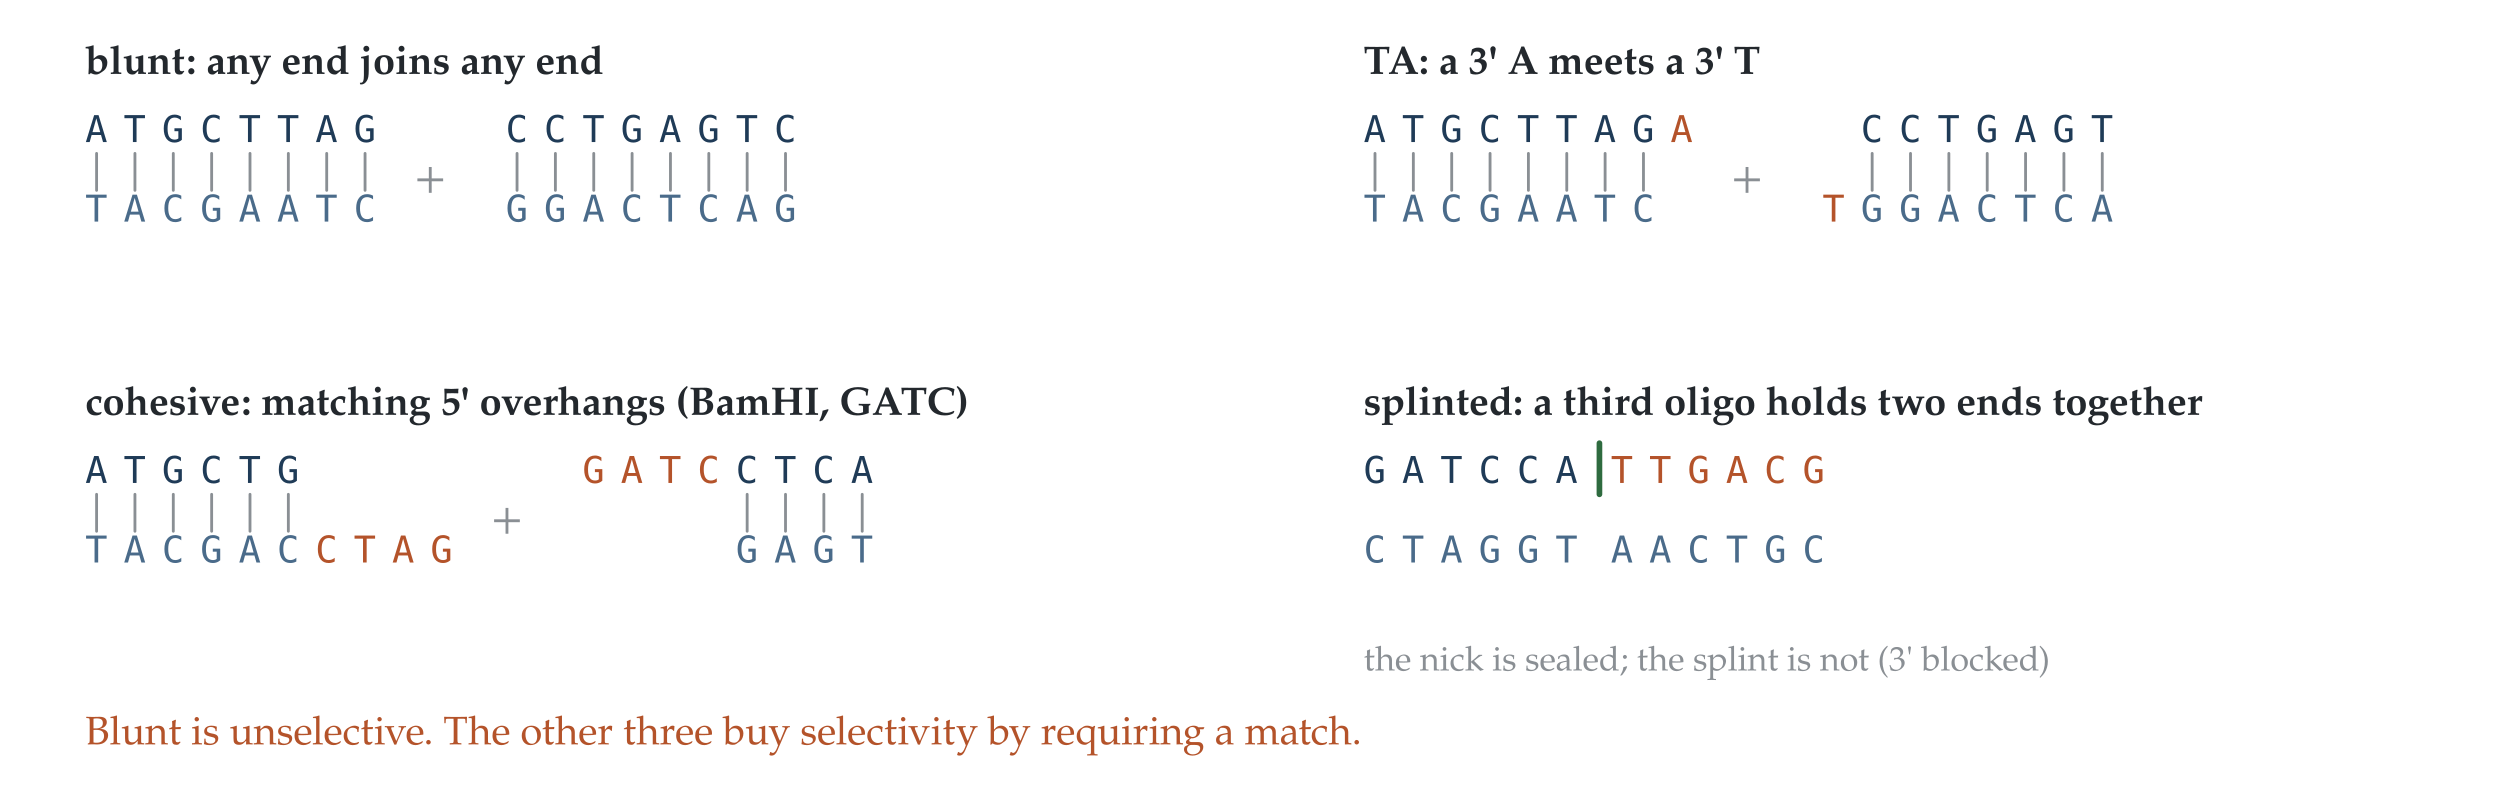
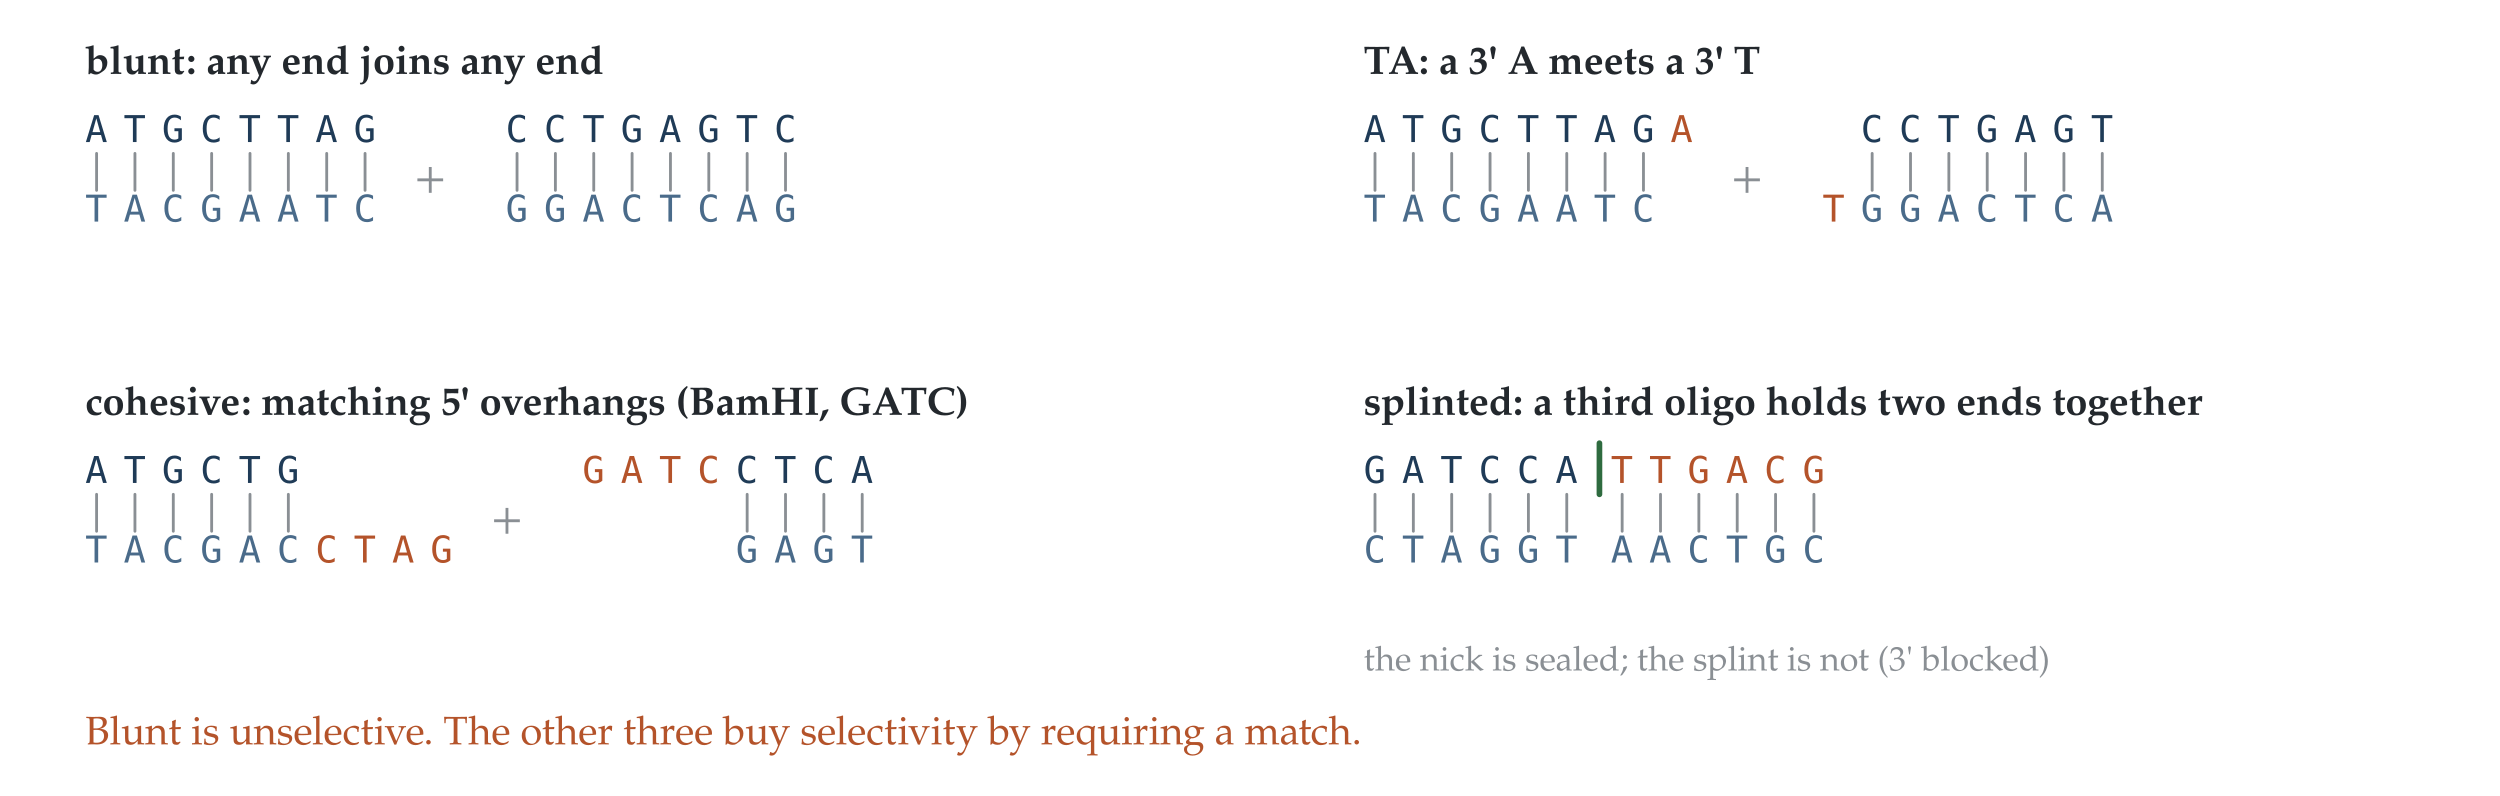
<svg xmlns="http://www.w3.org/2000/svg" viewBox="0 0 880 280" width="880" height="280" font-family="&quot;Palatino Linotype&quot;, &quot;Book Antiqua&quot;, Palatino, FreeSerif, serif" fill="#23282d">
  <rect width="880" height="280" fill="none" />
  <text x="30" y="26" font-size="14" fill="#23282d" font-weight="bold">blunt: any end joins any end</text>
  <text x="30.0" y="50" font-size="13" fill="#1f3b57" font-family="ui-monospace, &quot;DejaVu Sans Mono&quot;, &quot;Courier New&quot;, monospace">A</text>
  <text x="43.5" y="50" font-size="13" fill="#1f3b57" font-family="ui-monospace, &quot;DejaVu Sans Mono&quot;, &quot;Courier New&quot;, monospace">T</text>
  <text x="57.0" y="50" font-size="13" fill="#1f3b57" font-family="ui-monospace, &quot;DejaVu Sans Mono&quot;, &quot;Courier New&quot;, monospace">G</text>
  <text x="70.5" y="50" font-size="13" fill="#1f3b57" font-family="ui-monospace, &quot;DejaVu Sans Mono&quot;, &quot;Courier New&quot;, monospace">C</text>
  <text x="84.0" y="50" font-size="13" fill="#1f3b57" font-family="ui-monospace, &quot;DejaVu Sans Mono&quot;, &quot;Courier New&quot;, monospace">T</text>
  <text x="97.5" y="50" font-size="13" fill="#1f3b57" font-family="ui-monospace, &quot;DejaVu Sans Mono&quot;, &quot;Courier New&quot;, monospace">T</text>
  <text x="111.0" y="50" font-size="13" fill="#1f3b57" font-family="ui-monospace, &quot;DejaVu Sans Mono&quot;, &quot;Courier New&quot;, monospace">A</text>
  <text x="124.5" y="50" font-size="13" fill="#1f3b57" font-family="ui-monospace, &quot;DejaVu Sans Mono&quot;, &quot;Courier New&quot;, monospace">G</text>
  <text x="30.0" y="78" font-size="13" fill="#4a6b8a" font-family="ui-monospace, &quot;DejaVu Sans Mono&quot;, &quot;Courier New&quot;, monospace">T</text>
  <text x="43.5" y="78" font-size="13" fill="#4a6b8a" font-family="ui-monospace, &quot;DejaVu Sans Mono&quot;, &quot;Courier New&quot;, monospace">A</text>
  <text x="57.0" y="78" font-size="13" fill="#4a6b8a" font-family="ui-monospace, &quot;DejaVu Sans Mono&quot;, &quot;Courier New&quot;, monospace">C</text>
  <text x="70.5" y="78" font-size="13" fill="#4a6b8a" font-family="ui-monospace, &quot;DejaVu Sans Mono&quot;, &quot;Courier New&quot;, monospace">G</text>
  <text x="84.0" y="78" font-size="13" fill="#4a6b8a" font-family="ui-monospace, &quot;DejaVu Sans Mono&quot;, &quot;Courier New&quot;, monospace">A</text>
  <text x="97.5" y="78" font-size="13" fill="#4a6b8a" font-family="ui-monospace, &quot;DejaVu Sans Mono&quot;, &quot;Courier New&quot;, monospace">A</text>
  <text x="111.0" y="78" font-size="13" fill="#4a6b8a" font-family="ui-monospace, &quot;DejaVu Sans Mono&quot;, &quot;Courier New&quot;, monospace">T</text>
  <text x="124.5" y="78" font-size="13" fill="#4a6b8a" font-family="ui-monospace, &quot;DejaVu Sans Mono&quot;, &quot;Courier New&quot;, monospace">C</text>
  <line x1="34.0" y1="54" x2="34.0" y2="67" stroke="#8a8f94" stroke-width="1" stroke-linecap="round" />
  <line x1="47.5" y1="54" x2="47.5" y2="67" stroke="#8a8f94" stroke-width="1" stroke-linecap="round" />
  <line x1="61.0" y1="54" x2="61.0" y2="67" stroke="#8a8f94" stroke-width="1" stroke-linecap="round" />
  <line x1="74.5" y1="54" x2="74.5" y2="67" stroke="#8a8f94" stroke-width="1" stroke-linecap="round" />
  <line x1="88.0" y1="54" x2="88.0" y2="67" stroke="#8a8f94" stroke-width="1" stroke-linecap="round" />
  <line x1="101.5" y1="54" x2="101.5" y2="67" stroke="#8a8f94" stroke-width="1" stroke-linecap="round" />
  <line x1="115.0" y1="54" x2="115.0" y2="67" stroke="#8a8f94" stroke-width="1" stroke-linecap="round" />
  <line x1="128.5" y1="54" x2="128.5" y2="67" stroke="#8a8f94" stroke-width="1" stroke-linecap="round" />
  <text x="178.0" y="50" font-size="13" fill="#1f3b57" font-family="ui-monospace, &quot;DejaVu Sans Mono&quot;, &quot;Courier New&quot;, monospace">C</text>
  <text x="191.5" y="50" font-size="13" fill="#1f3b57" font-family="ui-monospace, &quot;DejaVu Sans Mono&quot;, &quot;Courier New&quot;, monospace">C</text>
  <text x="205.0" y="50" font-size="13" fill="#1f3b57" font-family="ui-monospace, &quot;DejaVu Sans Mono&quot;, &quot;Courier New&quot;, monospace">T</text>
  <text x="218.5" y="50" font-size="13" fill="#1f3b57" font-family="ui-monospace, &quot;DejaVu Sans Mono&quot;, &quot;Courier New&quot;, monospace">G</text>
  <text x="232.0" y="50" font-size="13" fill="#1f3b57" font-family="ui-monospace, &quot;DejaVu Sans Mono&quot;, &quot;Courier New&quot;, monospace">A</text>
  <text x="245.5" y="50" font-size="13" fill="#1f3b57" font-family="ui-monospace, &quot;DejaVu Sans Mono&quot;, &quot;Courier New&quot;, monospace">G</text>
  <text x="259.0" y="50" font-size="13" fill="#1f3b57" font-family="ui-monospace, &quot;DejaVu Sans Mono&quot;, &quot;Courier New&quot;, monospace">T</text>
  <text x="272.5" y="50" font-size="13" fill="#1f3b57" font-family="ui-monospace, &quot;DejaVu Sans Mono&quot;, &quot;Courier New&quot;, monospace">C</text>
  <text x="178.0" y="78" font-size="13" fill="#4a6b8a" font-family="ui-monospace, &quot;DejaVu Sans Mono&quot;, &quot;Courier New&quot;, monospace">G</text>
  <text x="191.5" y="78" font-size="13" fill="#4a6b8a" font-family="ui-monospace, &quot;DejaVu Sans Mono&quot;, &quot;Courier New&quot;, monospace">G</text>
  <text x="205.0" y="78" font-size="13" fill="#4a6b8a" font-family="ui-monospace, &quot;DejaVu Sans Mono&quot;, &quot;Courier New&quot;, monospace">A</text>
  <text x="218.5" y="78" font-size="13" fill="#4a6b8a" font-family="ui-monospace, &quot;DejaVu Sans Mono&quot;, &quot;Courier New&quot;, monospace">C</text>
  <text x="232.0" y="78" font-size="13" fill="#4a6b8a" font-family="ui-monospace, &quot;DejaVu Sans Mono&quot;, &quot;Courier New&quot;, monospace">T</text>
  <text x="245.5" y="78" font-size="13" fill="#4a6b8a" font-family="ui-monospace, &quot;DejaVu Sans Mono&quot;, &quot;Courier New&quot;, monospace">C</text>
  <text x="259.0" y="78" font-size="13" fill="#4a6b8a" font-family="ui-monospace, &quot;DejaVu Sans Mono&quot;, &quot;Courier New&quot;, monospace">A</text>
  <text x="272.5" y="78" font-size="13" fill="#4a6b8a" font-family="ui-monospace, &quot;DejaVu Sans Mono&quot;, &quot;Courier New&quot;, monospace">G</text>
  <line x1="182.0" y1="54" x2="182.0" y2="67" stroke="#8a8f94" stroke-width="1" stroke-linecap="round" />
  <line x1="195.5" y1="54" x2="195.5" y2="67" stroke="#8a8f94" stroke-width="1" stroke-linecap="round" />
  <line x1="209.0" y1="54" x2="209.0" y2="67" stroke="#8a8f94" stroke-width="1" stroke-linecap="round" />
  <line x1="222.5" y1="54" x2="222.5" y2="67" stroke="#8a8f94" stroke-width="1" stroke-linecap="round" />
  <line x1="236.0" y1="54" x2="236.0" y2="67" stroke="#8a8f94" stroke-width="1" stroke-linecap="round" />
  <line x1="249.5" y1="54" x2="249.5" y2="67" stroke="#8a8f94" stroke-width="1" stroke-linecap="round" />
  <line x1="263.0" y1="54" x2="263.0" y2="67" stroke="#8a8f94" stroke-width="1" stroke-linecap="round" />
  <line x1="276.5" y1="54" x2="276.5" y2="67" stroke="#8a8f94" stroke-width="1" stroke-linecap="round" />
  <text x="146.0" y="68" font-size="18" fill="#8a8f94">+</text>
  <text x="480" y="26" font-size="14" fill="#23282d" font-weight="bold">TA: a 3' A meets a 3' T</text>
  <text x="480.0" y="50" font-size="13" fill="#1f3b57" font-family="ui-monospace, &quot;DejaVu Sans Mono&quot;, &quot;Courier New&quot;, monospace">A</text>
  <text x="493.5" y="50" font-size="13" fill="#1f3b57" font-family="ui-monospace, &quot;DejaVu Sans Mono&quot;, &quot;Courier New&quot;, monospace">T</text>
  <text x="507.0" y="50" font-size="13" fill="#1f3b57" font-family="ui-monospace, &quot;DejaVu Sans Mono&quot;, &quot;Courier New&quot;, monospace">G</text>
  <text x="520.5" y="50" font-size="13" fill="#1f3b57" font-family="ui-monospace, &quot;DejaVu Sans Mono&quot;, &quot;Courier New&quot;, monospace">C</text>
  <text x="534.0" y="50" font-size="13" fill="#1f3b57" font-family="ui-monospace, &quot;DejaVu Sans Mono&quot;, &quot;Courier New&quot;, monospace">T</text>
  <text x="547.5" y="50" font-size="13" fill="#1f3b57" font-family="ui-monospace, &quot;DejaVu Sans Mono&quot;, &quot;Courier New&quot;, monospace">T</text>
  <text x="561.0" y="50" font-size="13" fill="#1f3b57" font-family="ui-monospace, &quot;DejaVu Sans Mono&quot;, &quot;Courier New&quot;, monospace">A</text>
  <text x="574.5" y="50" font-size="13" fill="#1f3b57" font-family="ui-monospace, &quot;DejaVu Sans Mono&quot;, &quot;Courier New&quot;, monospace">G</text>
  <text x="588.0" y="50" font-size="13" fill="#b4532a" font-family="ui-monospace, &quot;DejaVu Sans Mono&quot;, &quot;Courier New&quot;, monospace">A</text>
  <text x="480.0" y="78" font-size="13" fill="#4a6b8a" font-family="ui-monospace, &quot;DejaVu Sans Mono&quot;, &quot;Courier New&quot;, monospace">T</text>
  <text x="493.5" y="78" font-size="13" fill="#4a6b8a" font-family="ui-monospace, &quot;DejaVu Sans Mono&quot;, &quot;Courier New&quot;, monospace">A</text>
  <text x="507.0" y="78" font-size="13" fill="#4a6b8a" font-family="ui-monospace, &quot;DejaVu Sans Mono&quot;, &quot;Courier New&quot;, monospace">C</text>
  <text x="520.5" y="78" font-size="13" fill="#4a6b8a" font-family="ui-monospace, &quot;DejaVu Sans Mono&quot;, &quot;Courier New&quot;, monospace">G</text>
  <text x="534.0" y="78" font-size="13" fill="#4a6b8a" font-family="ui-monospace, &quot;DejaVu Sans Mono&quot;, &quot;Courier New&quot;, monospace">A</text>
  <text x="547.5" y="78" font-size="13" fill="#4a6b8a" font-family="ui-monospace, &quot;DejaVu Sans Mono&quot;, &quot;Courier New&quot;, monospace">A</text>
  <text x="561.0" y="78" font-size="13" fill="#4a6b8a" font-family="ui-monospace, &quot;DejaVu Sans Mono&quot;, &quot;Courier New&quot;, monospace">T</text>
  <text x="574.5" y="78" font-size="13" fill="#4a6b8a" font-family="ui-monospace, &quot;DejaVu Sans Mono&quot;, &quot;Courier New&quot;, monospace">C</text>
  <line x1="484.0" y1="54" x2="484.0" y2="67" stroke="#8a8f94" stroke-width="1" stroke-linecap="round" />
  <line x1="497.5" y1="54" x2="497.5" y2="67" stroke="#8a8f94" stroke-width="1" stroke-linecap="round" />
  <line x1="511.0" y1="54" x2="511.0" y2="67" stroke="#8a8f94" stroke-width="1" stroke-linecap="round" />
  <line x1="524.5" y1="54" x2="524.5" y2="67" stroke="#8a8f94" stroke-width="1" stroke-linecap="round" />
  <line x1="538.0" y1="54" x2="538.0" y2="67" stroke="#8a8f94" stroke-width="1" stroke-linecap="round" />
  <line x1="551.5" y1="54" x2="551.5" y2="67" stroke="#8a8f94" stroke-width="1" stroke-linecap="round" />
  <line x1="565.0" y1="54" x2="565.0" y2="67" stroke="#8a8f94" stroke-width="1" stroke-linecap="round" />
  <line x1="578.5" y1="54" x2="578.5" y2="67" stroke="#8a8f94" stroke-width="1" stroke-linecap="round" />
  <text x="655.0" y="50" font-size="13" fill="#1f3b57" font-family="ui-monospace, &quot;DejaVu Sans Mono&quot;, &quot;Courier New&quot;, monospace">C</text>
  <text x="668.5" y="50" font-size="13" fill="#1f3b57" font-family="ui-monospace, &quot;DejaVu Sans Mono&quot;, &quot;Courier New&quot;, monospace">C</text>
  <text x="682.0" y="50" font-size="13" fill="#1f3b57" font-family="ui-monospace, &quot;DejaVu Sans Mono&quot;, &quot;Courier New&quot;, monospace">T</text>
  <text x="695.5" y="50" font-size="13" fill="#1f3b57" font-family="ui-monospace, &quot;DejaVu Sans Mono&quot;, &quot;Courier New&quot;, monospace">G</text>
  <text x="709.0" y="50" font-size="13" fill="#1f3b57" font-family="ui-monospace, &quot;DejaVu Sans Mono&quot;, &quot;Courier New&quot;, monospace">A</text>
  <text x="722.5" y="50" font-size="13" fill="#1f3b57" font-family="ui-monospace, &quot;DejaVu Sans Mono&quot;, &quot;Courier New&quot;, monospace">G</text>
  <text x="736.0" y="50" font-size="13" fill="#1f3b57" font-family="ui-monospace, &quot;DejaVu Sans Mono&quot;, &quot;Courier New&quot;, monospace">T</text>
  <text x="641.5" y="78" font-size="13" fill="#b4532a" font-family="ui-monospace, &quot;DejaVu Sans Mono&quot;, &quot;Courier New&quot;, monospace">T</text>
  <text x="655.0" y="78" font-size="13" fill="#4a6b8a" font-family="ui-monospace, &quot;DejaVu Sans Mono&quot;, &quot;Courier New&quot;, monospace">G</text>
  <text x="668.5" y="78" font-size="13" fill="#4a6b8a" font-family="ui-monospace, &quot;DejaVu Sans Mono&quot;, &quot;Courier New&quot;, monospace">G</text>
  <text x="682.0" y="78" font-size="13" fill="#4a6b8a" font-family="ui-monospace, &quot;DejaVu Sans Mono&quot;, &quot;Courier New&quot;, monospace">A</text>
  <text x="695.5" y="78" font-size="13" fill="#4a6b8a" font-family="ui-monospace, &quot;DejaVu Sans Mono&quot;, &quot;Courier New&quot;, monospace">C</text>
  <text x="709.0" y="78" font-size="13" fill="#4a6b8a" font-family="ui-monospace, &quot;DejaVu Sans Mono&quot;, &quot;Courier New&quot;, monospace">T</text>
  <text x="722.5" y="78" font-size="13" fill="#4a6b8a" font-family="ui-monospace, &quot;DejaVu Sans Mono&quot;, &quot;Courier New&quot;, monospace">C</text>
  <text x="736.0" y="78" font-size="13" fill="#4a6b8a" font-family="ui-monospace, &quot;DejaVu Sans Mono&quot;, &quot;Courier New&quot;, monospace">A</text>
  <line x1="659.0" y1="54" x2="659.0" y2="67" stroke="#8a8f94" stroke-width="1" stroke-linecap="round" />
  <line x1="672.5" y1="54" x2="672.5" y2="67" stroke="#8a8f94" stroke-width="1" stroke-linecap="round" />
  <line x1="686.0" y1="54" x2="686.0" y2="67" stroke="#8a8f94" stroke-width="1" stroke-linecap="round" />
  <line x1="699.5" y1="54" x2="699.5" y2="67" stroke="#8a8f94" stroke-width="1" stroke-linecap="round" />
  <line x1="713.0" y1="54" x2="713.0" y2="67" stroke="#8a8f94" stroke-width="1" stroke-linecap="round" />
  <line x1="726.5" y1="54" x2="726.5" y2="67" stroke="#8a8f94" stroke-width="1" stroke-linecap="round" />
  <line x1="740.0" y1="54" x2="740.0" y2="67" stroke="#8a8f94" stroke-width="1" stroke-linecap="round" />
  <text x="609.5" y="68" font-size="18" fill="#8a8f94">+</text>
  <text x="30" y="146" font-size="14" fill="#23282d" font-weight="bold">cohesive: matching 5' overhangs (BamHI, GATC)</text>
  <text x="30.0" y="170" font-size="13" fill="#1f3b57" font-family="ui-monospace, &quot;DejaVu Sans Mono&quot;, &quot;Courier New&quot;, monospace">A</text>
  <text x="43.5" y="170" font-size="13" fill="#1f3b57" font-family="ui-monospace, &quot;DejaVu Sans Mono&quot;, &quot;Courier New&quot;, monospace">T</text>
  <text x="57.0" y="170" font-size="13" fill="#1f3b57" font-family="ui-monospace, &quot;DejaVu Sans Mono&quot;, &quot;Courier New&quot;, monospace">G</text>
  <text x="70.5" y="170" font-size="13" fill="#1f3b57" font-family="ui-monospace, &quot;DejaVu Sans Mono&quot;, &quot;Courier New&quot;, monospace">C</text>
  <text x="84.0" y="170" font-size="13" fill="#1f3b57" font-family="ui-monospace, &quot;DejaVu Sans Mono&quot;, &quot;Courier New&quot;, monospace">T</text>
  <text x="97.5" y="170" font-size="13" fill="#1f3b57" font-family="ui-monospace, &quot;DejaVu Sans Mono&quot;, &quot;Courier New&quot;, monospace">G</text>
  <text x="30.0" y="198" font-size="13" fill="#4a6b8a" font-family="ui-monospace, &quot;DejaVu Sans Mono&quot;, &quot;Courier New&quot;, monospace">T</text>
  <text x="43.5" y="198" font-size="13" fill="#4a6b8a" font-family="ui-monospace, &quot;DejaVu Sans Mono&quot;, &quot;Courier New&quot;, monospace">A</text>
  <text x="57.0" y="198" font-size="13" fill="#4a6b8a" font-family="ui-monospace, &quot;DejaVu Sans Mono&quot;, &quot;Courier New&quot;, monospace">C</text>
  <text x="70.5" y="198" font-size="13" fill="#4a6b8a" font-family="ui-monospace, &quot;DejaVu Sans Mono&quot;, &quot;Courier New&quot;, monospace">G</text>
  <text x="84.0" y="198" font-size="13" fill="#4a6b8a" font-family="ui-monospace, &quot;DejaVu Sans Mono&quot;, &quot;Courier New&quot;, monospace">A</text>
  <text x="97.5" y="198" font-size="13" fill="#4a6b8a" font-family="ui-monospace, &quot;DejaVu Sans Mono&quot;, &quot;Courier New&quot;, monospace">C</text>
  <text x="111.0" y="198" font-size="13" fill="#b4532a" font-family="ui-monospace, &quot;DejaVu Sans Mono&quot;, &quot;Courier New&quot;, monospace">C</text>
  <text x="124.5" y="198" font-size="13" fill="#b4532a" font-family="ui-monospace, &quot;DejaVu Sans Mono&quot;, &quot;Courier New&quot;, monospace">T</text>
  <text x="138.0" y="198" font-size="13" fill="#b4532a" font-family="ui-monospace, &quot;DejaVu Sans Mono&quot;, &quot;Courier New&quot;, monospace">A</text>
  <text x="151.5" y="198" font-size="13" fill="#b4532a" font-family="ui-monospace, &quot;DejaVu Sans Mono&quot;, &quot;Courier New&quot;, monospace">G</text>
  <line x1="34.0" y1="174" x2="34.0" y2="187" stroke="#8a8f94" stroke-width="1" stroke-linecap="round" />
  <line x1="47.5" y1="174" x2="47.5" y2="187" stroke="#8a8f94" stroke-width="1" stroke-linecap="round" />
  <line x1="61.0" y1="174" x2="61.0" y2="187" stroke="#8a8f94" stroke-width="1" stroke-linecap="round" />
  <line x1="74.5" y1="174" x2="74.5" y2="187" stroke="#8a8f94" stroke-width="1" stroke-linecap="round" />
  <line x1="88.0" y1="174" x2="88.0" y2="187" stroke="#8a8f94" stroke-width="1" stroke-linecap="round" />
  <line x1="101.5" y1="174" x2="101.5" y2="187" stroke="#8a8f94" stroke-width="1" stroke-linecap="round" />
  <text x="205.0" y="170" font-size="13" fill="#b4532a" font-family="ui-monospace, &quot;DejaVu Sans Mono&quot;, &quot;Courier New&quot;, monospace">G</text>
  <text x="218.5" y="170" font-size="13" fill="#b4532a" font-family="ui-monospace, &quot;DejaVu Sans Mono&quot;, &quot;Courier New&quot;, monospace">A</text>
  <text x="232.0" y="170" font-size="13" fill="#b4532a" font-family="ui-monospace, &quot;DejaVu Sans Mono&quot;, &quot;Courier New&quot;, monospace">T</text>
  <text x="245.5" y="170" font-size="13" fill="#b4532a" font-family="ui-monospace, &quot;DejaVu Sans Mono&quot;, &quot;Courier New&quot;, monospace">C</text>
  <text x="259.0" y="170" font-size="13" fill="#1f3b57" font-family="ui-monospace, &quot;DejaVu Sans Mono&quot;, &quot;Courier New&quot;, monospace">C</text>
  <text x="272.5" y="170" font-size="13" fill="#1f3b57" font-family="ui-monospace, &quot;DejaVu Sans Mono&quot;, &quot;Courier New&quot;, monospace">T</text>
  <text x="286.0" y="170" font-size="13" fill="#1f3b57" font-family="ui-monospace, &quot;DejaVu Sans Mono&quot;, &quot;Courier New&quot;, monospace">C</text>
  <text x="299.5" y="170" font-size="13" fill="#1f3b57" font-family="ui-monospace, &quot;DejaVu Sans Mono&quot;, &quot;Courier New&quot;, monospace">A</text>
  <text x="259.0" y="198" font-size="13" fill="#4a6b8a" font-family="ui-monospace, &quot;DejaVu Sans Mono&quot;, &quot;Courier New&quot;, monospace">G</text>
  <text x="272.5" y="198" font-size="13" fill="#4a6b8a" font-family="ui-monospace, &quot;DejaVu Sans Mono&quot;, &quot;Courier New&quot;, monospace">A</text>
  <text x="286.0" y="198" font-size="13" fill="#4a6b8a" font-family="ui-monospace, &quot;DejaVu Sans Mono&quot;, &quot;Courier New&quot;, monospace">G</text>
  <text x="299.5" y="198" font-size="13" fill="#4a6b8a" font-family="ui-monospace, &quot;DejaVu Sans Mono&quot;, &quot;Courier New&quot;, monospace">T</text>
  <line x1="263.0" y1="174" x2="263.0" y2="187" stroke="#8a8f94" stroke-width="1" stroke-linecap="round" />
  <line x1="276.5" y1="174" x2="276.5" y2="187" stroke="#8a8f94" stroke-width="1" stroke-linecap="round" />
  <line x1="290.0" y1="174" x2="290.0" y2="187" stroke="#8a8f94" stroke-width="1" stroke-linecap="round" />
  <line x1="303.5" y1="174" x2="303.5" y2="187" stroke="#8a8f94" stroke-width="1" stroke-linecap="round" />
  <text x="173.0" y="188" font-size="18" fill="#8a8f94">+</text>
  <text x="480" y="146" font-size="14" fill="#23282d" font-weight="bold">splinted: a third oligo holds two ends together</text>
  <text x="480.0" y="170" font-size="13" fill="#1f3b57" font-family="ui-monospace, &quot;DejaVu Sans Mono&quot;, &quot;Courier New&quot;, monospace">G</text>
  <text x="493.5" y="170" font-size="13" fill="#1f3b57" font-family="ui-monospace, &quot;DejaVu Sans Mono&quot;, &quot;Courier New&quot;, monospace">A</text>
  <text x="507.0" y="170" font-size="13" fill="#1f3b57" font-family="ui-monospace, &quot;DejaVu Sans Mono&quot;, &quot;Courier New&quot;, monospace">T</text>
  <text x="520.5" y="170" font-size="13" fill="#1f3b57" font-family="ui-monospace, &quot;DejaVu Sans Mono&quot;, &quot;Courier New&quot;, monospace">C</text>
  <text x="534.0" y="170" font-size="13" fill="#1f3b57" font-family="ui-monospace, &quot;DejaVu Sans Mono&quot;, &quot;Courier New&quot;, monospace">C</text>
  <text x="547.5" y="170" font-size="13" fill="#1f3b57" font-family="ui-monospace, &quot;DejaVu Sans Mono&quot;, &quot;Courier New&quot;, monospace">A</text>
  <text x="567.0" y="170" font-size="13" fill="#b4532a" font-family="ui-monospace, &quot;DejaVu Sans Mono&quot;, &quot;Courier New&quot;, monospace">T</text>
  <text x="580.5" y="170" font-size="13" fill="#b4532a" font-family="ui-monospace, &quot;DejaVu Sans Mono&quot;, &quot;Courier New&quot;, monospace">T</text>
  <text x="594.0" y="170" font-size="13" fill="#b4532a" font-family="ui-monospace, &quot;DejaVu Sans Mono&quot;, &quot;Courier New&quot;, monospace">G</text>
  <text x="607.5" y="170" font-size="13" fill="#b4532a" font-family="ui-monospace, &quot;DejaVu Sans Mono&quot;, &quot;Courier New&quot;, monospace">A</text>
  <text x="621.0" y="170" font-size="13" fill="#b4532a" font-family="ui-monospace, &quot;DejaVu Sans Mono&quot;, &quot;Courier New&quot;, monospace">C</text>
  <text x="634.5" y="170" font-size="13" fill="#b4532a" font-family="ui-monospace, &quot;DejaVu Sans Mono&quot;, &quot;Courier New&quot;, monospace">G</text>
  <text x="480.0" y="198" font-size="13" fill="#4a6b8a" font-family="ui-monospace, &quot;DejaVu Sans Mono&quot;, &quot;Courier New&quot;, monospace">C</text>
  <text x="493.5" y="198" font-size="13" fill="#4a6b8a" font-family="ui-monospace, &quot;DejaVu Sans Mono&quot;, &quot;Courier New&quot;, monospace">T</text>
  <text x="507.0" y="198" font-size="13" fill="#4a6b8a" font-family="ui-monospace, &quot;DejaVu Sans Mono&quot;, &quot;Courier New&quot;, monospace">A</text>
  <text x="520.5" y="198" font-size="13" fill="#4a6b8a" font-family="ui-monospace, &quot;DejaVu Sans Mono&quot;, &quot;Courier New&quot;, monospace">G</text>
  <text x="534.0" y="198" font-size="13" fill="#4a6b8a" font-family="ui-monospace, &quot;DejaVu Sans Mono&quot;, &quot;Courier New&quot;, monospace">G</text>
  <text x="547.5" y="198" font-size="13" fill="#4a6b8a" font-family="ui-monospace, &quot;DejaVu Sans Mono&quot;, &quot;Courier New&quot;, monospace">T</text>
  <text x="567.0" y="198" font-size="13" fill="#4a6b8a" font-family="ui-monospace, &quot;DejaVu Sans Mono&quot;, &quot;Courier New&quot;, monospace">A</text>
  <text x="580.5" y="198" font-size="13" fill="#4a6b8a" font-family="ui-monospace, &quot;DejaVu Sans Mono&quot;, &quot;Courier New&quot;, monospace">A</text>
  <text x="594.0" y="198" font-size="13" fill="#4a6b8a" font-family="ui-monospace, &quot;DejaVu Sans Mono&quot;, &quot;Courier New&quot;, monospace">C</text>
  <text x="607.5" y="198" font-size="13" fill="#4a6b8a" font-family="ui-monospace, &quot;DejaVu Sans Mono&quot;, &quot;Courier New&quot;, monospace">T</text>
  <text x="621.0" y="198" font-size="13" fill="#4a6b8a" font-family="ui-monospace, &quot;DejaVu Sans Mono&quot;, &quot;Courier New&quot;, monospace">G</text>
  <text x="634.5" y="198" font-size="13" fill="#4a6b8a" font-family="ui-monospace, &quot;DejaVu Sans Mono&quot;, &quot;Courier New&quot;, monospace">C</text>
+   <line x1="484.0" y1="174" x2="484.0" y2="187" stroke="#8a8f94" stroke-width="1" stroke-linecap="round" />
+   <line x1="497.5" y1="174" x2="497.5" y2="187" stroke="#8a8f94" stroke-width="1" stroke-linecap="round" />
+   <line x1="511.0" y1="174" x2="511.0" y2="187" stroke="#8a8f94" stroke-width="1" stroke-linecap="round" />
+   <line x1="524.5" y1="174" x2="524.5" y2="187" stroke="#8a8f94" stroke-width="1" stroke-linecap="round" />
+   <line x1="538.0" y1="174" x2="538.0" y2="187" stroke="#8a8f94" stroke-width="1" stroke-linecap="round" />
+   <line x1="551.5" y1="174" x2="551.5" y2="187" stroke="#8a8f94" stroke-width="1" stroke-linecap="round" />
+   <line x1="571.0" y1="174" x2="571.0" y2="187" stroke="#8a8f94" stroke-width="1" stroke-linecap="round" />
+   <line x1="584.5" y1="174" x2="584.5" y2="187" stroke="#8a8f94" stroke-width="1" stroke-linecap="round" />
+   <line x1="598.0" y1="174" x2="598.0" y2="187" stroke="#8a8f94" stroke-width="1" stroke-linecap="round" />
+   <line x1="611.5" y1="174" x2="611.5" y2="187" stroke="#8a8f94" stroke-width="1" stroke-linecap="round" />
+   <line x1="625.0" y1="174" x2="625.0" y2="187" stroke="#8a8f94" stroke-width="1" stroke-linecap="round" />
+   <line x1="638.5" y1="174" x2="638.5" y2="187" stroke="#8a8f94" stroke-width="1" stroke-linecap="round" />
  <line x1="563.0" y1="156" x2="563.0" y2="174" stroke="#2e6b3f" stroke-width="2" stroke-linecap="round" />
  <text x="480" y="236" font-size="12" fill="#8a8f94">the nick is sealed; the splint is not (3' blocked)</text>
  <text x="30" y="262" font-size="14" fill="#b4532a">Blunt is unselective. The other three buy selectivity by requiring a match.</text>
</svg>
